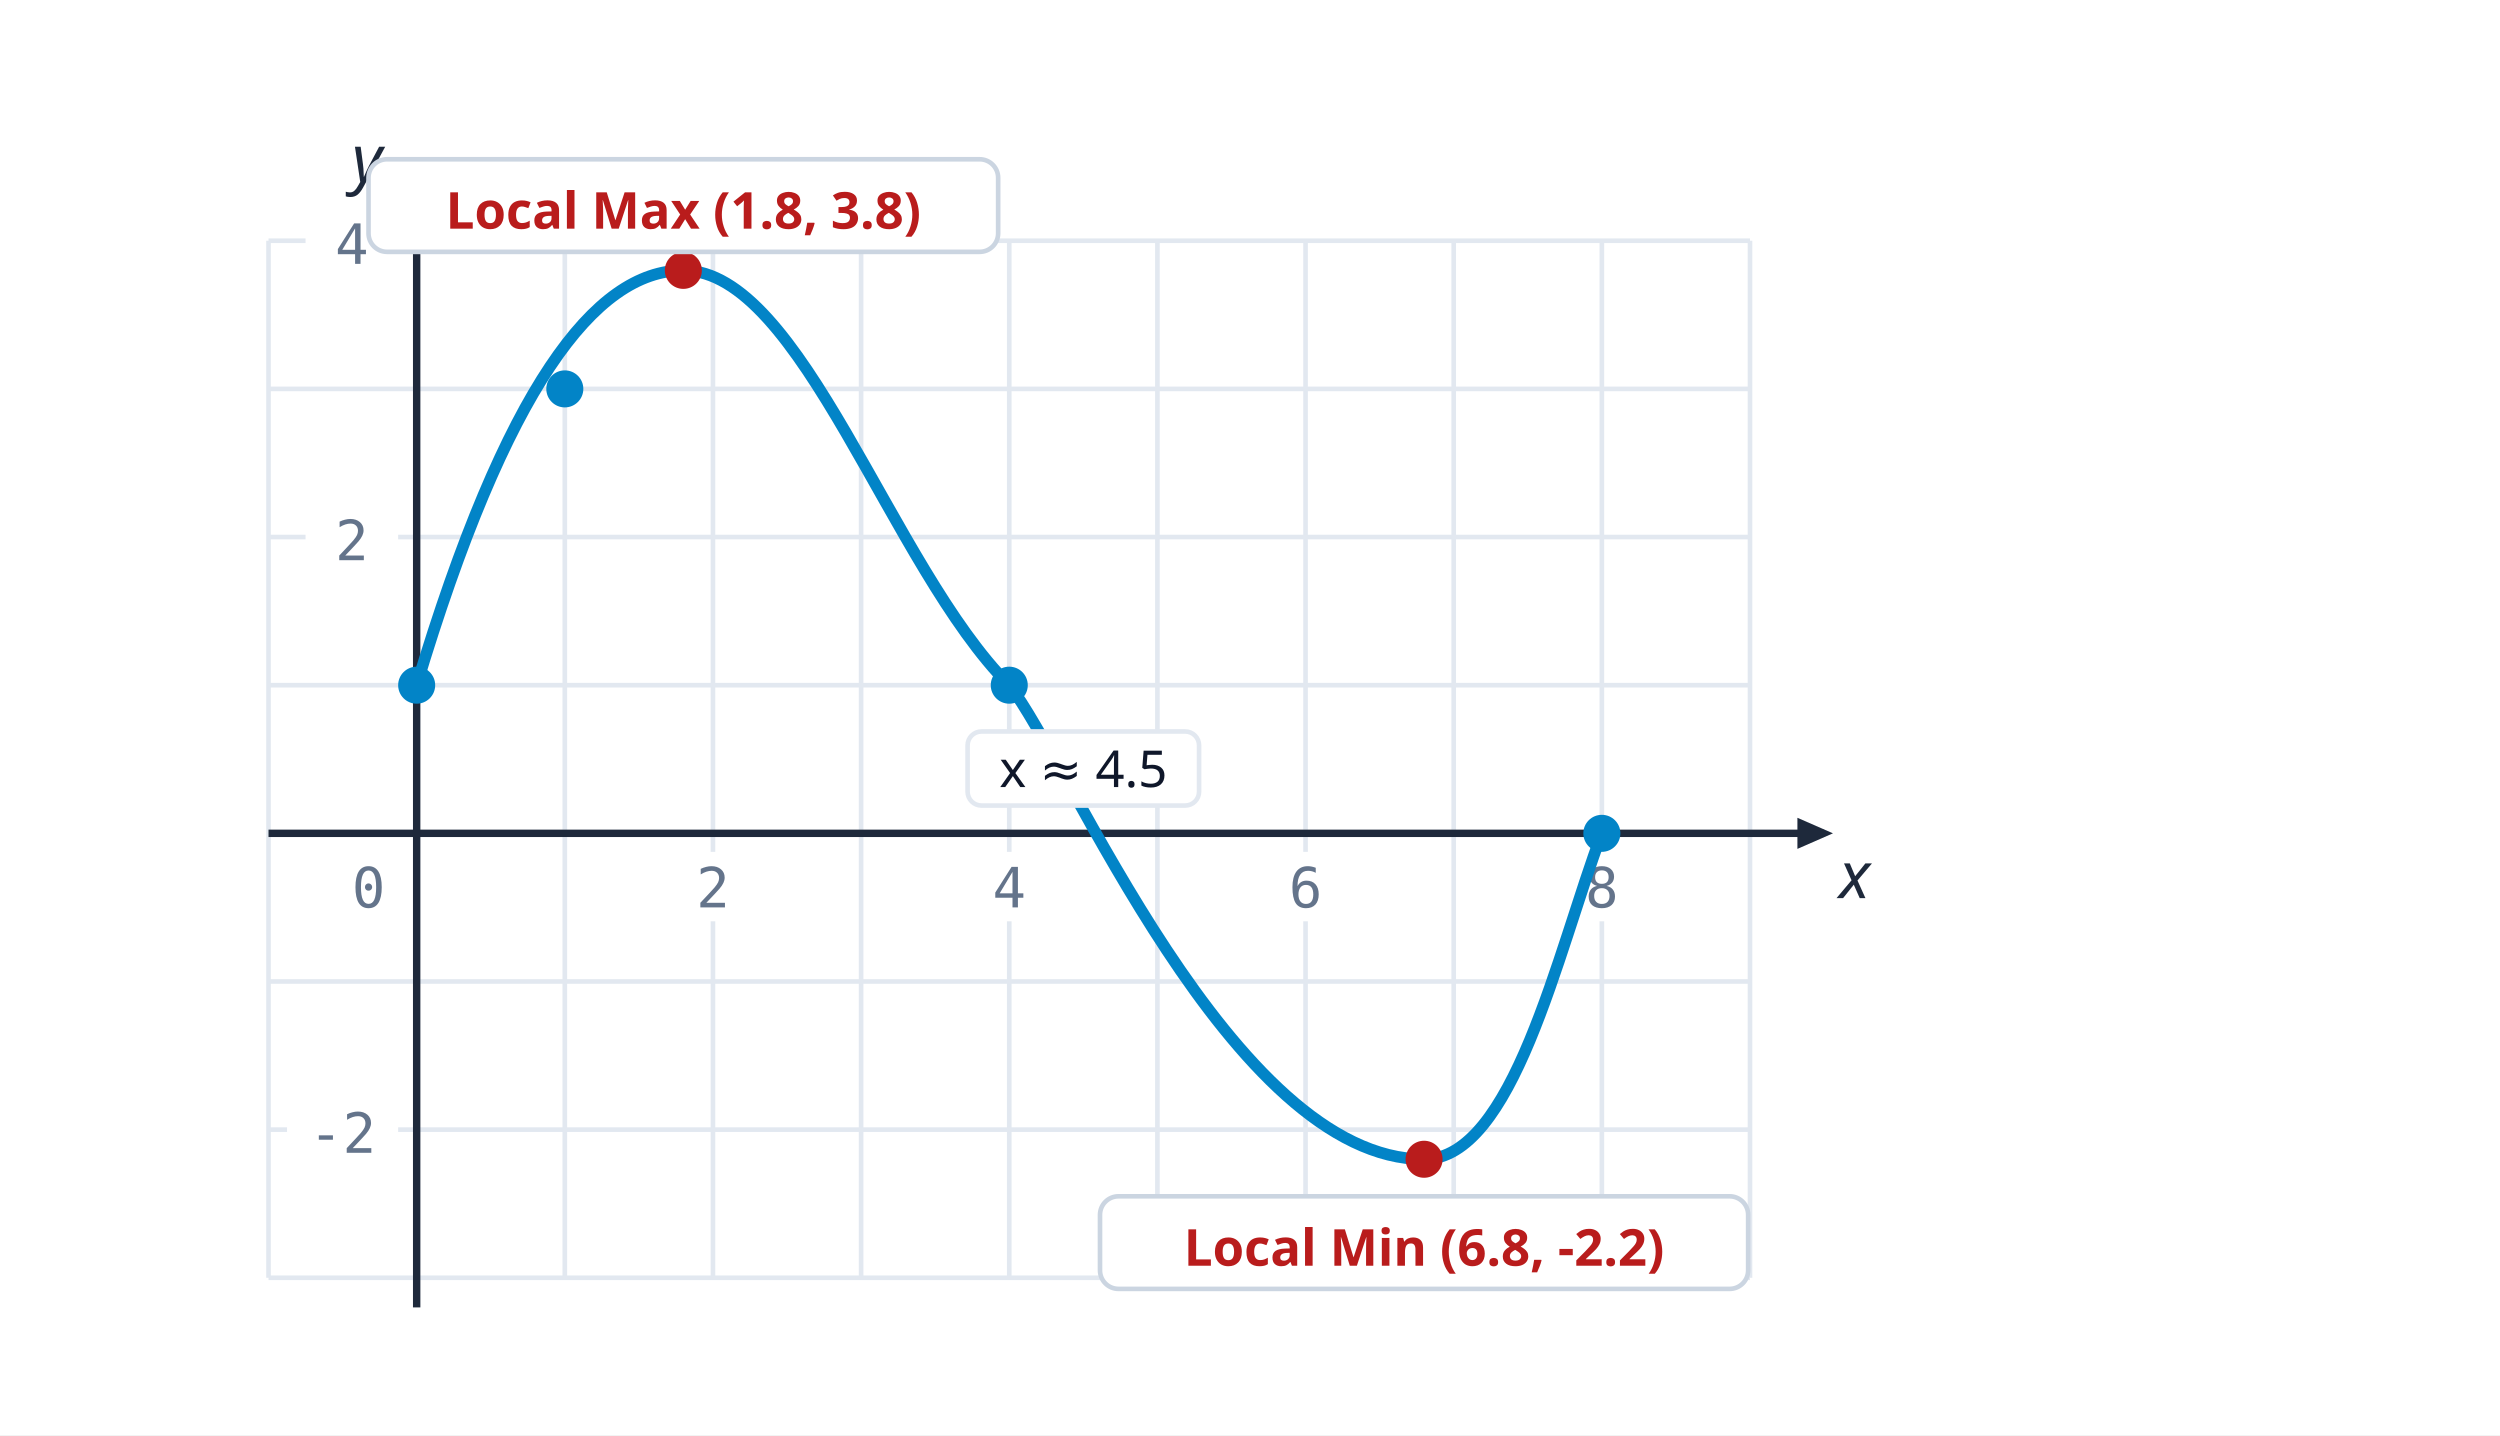
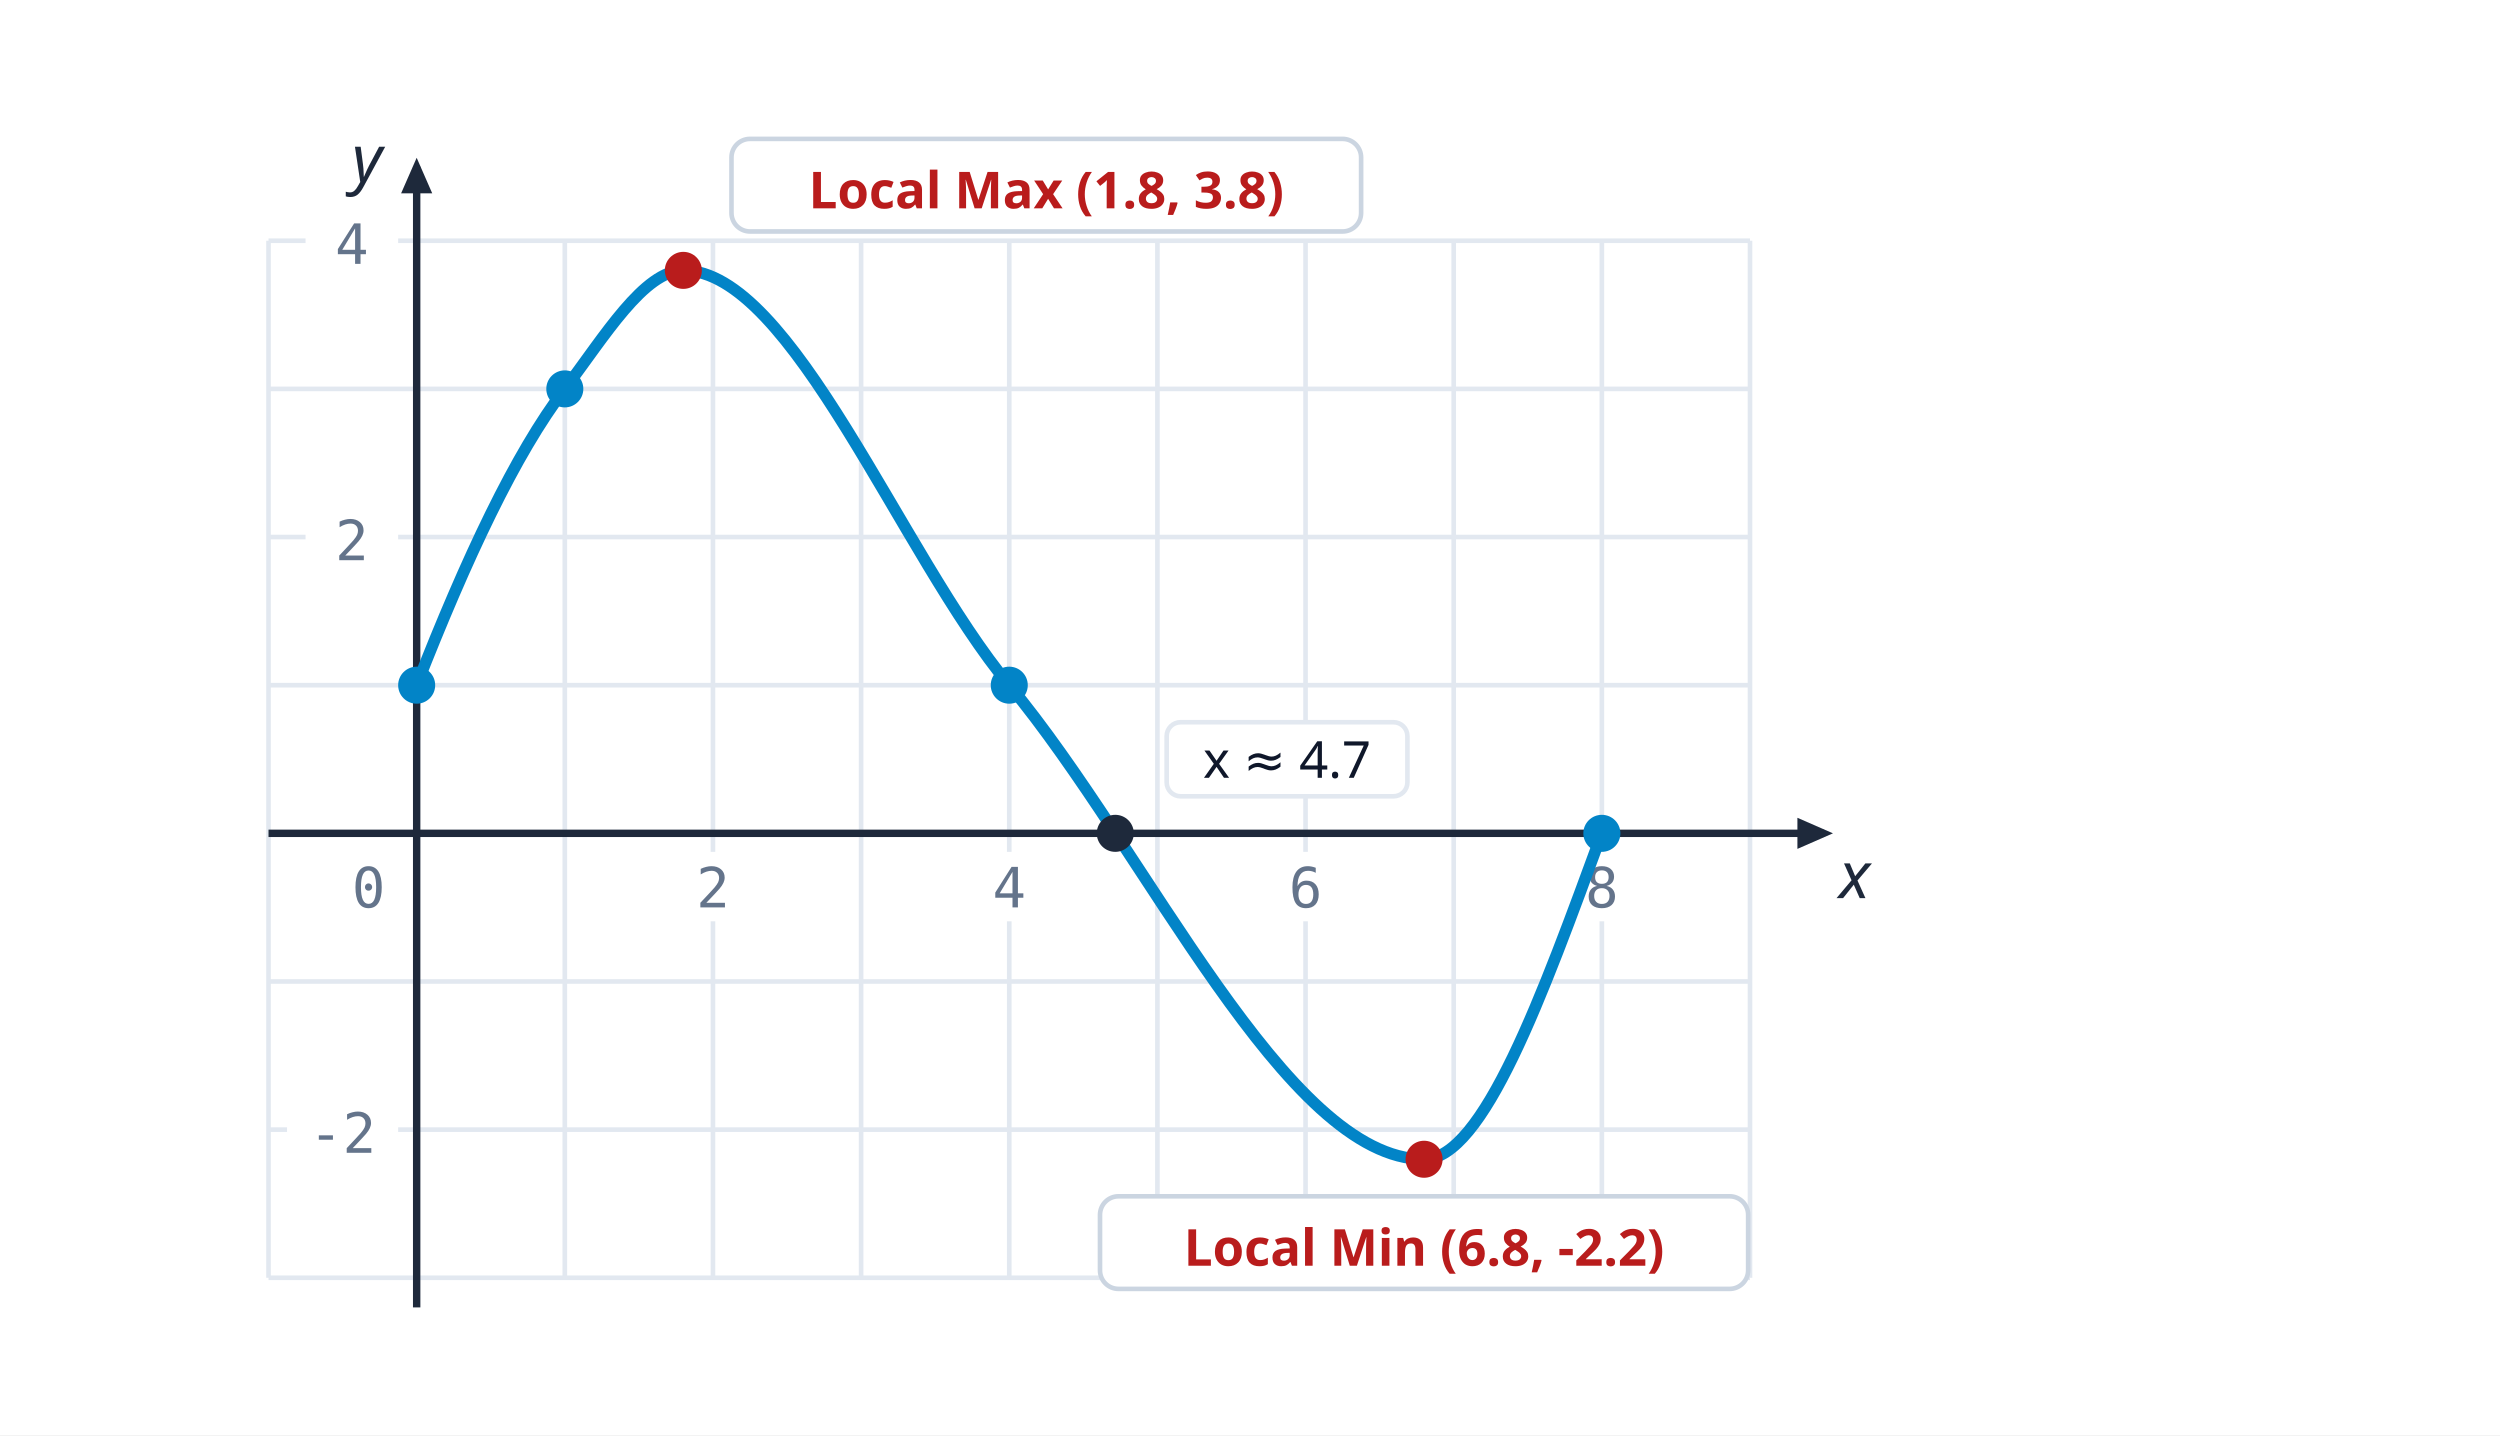
<svg xmlns="http://www.w3.org/2000/svg" viewBox="0 0 540 310" width="540" height="310" role="img" aria-labelledby="fig2-title fig2-desc" style="background-color: #ffffff; display: block; margin: 0 auto;">
  <rect x="0" y="0" width="540" height="310" fill="#ffffff" />
  <defs>
    <marker id="arrow" viewBox="0 0 10 10" refX="6" refY="5" markerWidth="6" markerHeight="6" orient="auto-start-reverse">
      <path d="M 0 1.5 L 8 5 L 0 8.5 z" fill="#1e293b" />
    </marker>
    <marker id="arrow-blue" viewBox="0 0 10 10" refX="6" refY="5" markerWidth="6" markerHeight="6" orient="auto-start-reverse">
      <path d="M 0 1.5 L 8 5 L 0 8.5 z" fill="#0284c7" />
    </marker>
  </defs>
  <line x1="58" y1="52" x2="58" y2="276" stroke="#e2e8f0" stroke-width="1" />
  <line x1="90" y1="52" x2="90" y2="276" stroke="#e2e8f0" stroke-width="1" />
  <line x1="122" y1="52" x2="122" y2="276" stroke="#e2e8f0" stroke-width="1" />
  <line x1="154" y1="52" x2="154" y2="276" stroke="#e2e8f0" stroke-width="1" />
  <line x1="186" y1="52" x2="186" y2="276" stroke="#e2e8f0" stroke-width="1" />
  <line x1="218" y1="52" x2="218" y2="276" stroke="#e2e8f0" stroke-width="1" />
  <line x1="250" y1="52" x2="250" y2="276" stroke="#e2e8f0" stroke-width="1" />
  <line x1="282" y1="52" x2="282" y2="276" stroke="#e2e8f0" stroke-width="1" />
  <line x1="314" y1="52" x2="314" y2="276" stroke="#e2e8f0" stroke-width="1" />
  <line x1="346" y1="52" x2="346" y2="276" stroke="#e2e8f0" stroke-width="1" />
  <line x1="378" y1="52" x2="378" y2="276" stroke="#e2e8f0" stroke-width="1" />
  <line x1="58" y1="276" x2="378" y2="276" stroke="#e2e8f0" stroke-width="1" />
  <line x1="58" y1="244" x2="378" y2="244" stroke="#e2e8f0" stroke-width="1" />
  <line x1="58" y1="212" x2="378" y2="212" stroke="#e2e8f0" stroke-width="1" />
  <line x1="58" y1="180" x2="378" y2="180" stroke="#e2e8f0" stroke-width="1" />
  <line x1="58" y1="148" x2="378" y2="148" stroke="#e2e8f0" stroke-width="1" />
  <line x1="58" y1="116" x2="378" y2="116" stroke="#e2e8f0" stroke-width="1" />
  <line x1="58" y1="84" x2="378" y2="84" stroke="#e2e8f0" stroke-width="1" />
  <line x1="58" y1="52" x2="378" y2="52" stroke="#e2e8f0" stroke-width="1" />
  <line x1="58" y1="180" x2="394.0" y2="180" stroke="#1e293b" stroke-width="1.6" marker-end="url(#arrow)" />
  <line x1="90" y1="282.4" x2="90" y2="36.0" stroke="#1e293b" stroke-width="1.6" marker-end="url(#arrow)" />
  <text x="397.2" y="194" font-family="Aptos, sans-serif" font-size="14" font-style="italic" fill="#1e293b">x</text>
  <text x="76" y="39.2" font-family="Aptos, sans-serif" font-size="14" font-style="italic" fill="#1e293b">y</text>
  <text x="76" y="196" font-family="'Cascadia Mono', monospace" font-size="12" fill="#64748b">0</text>
  <rect x="144" y="184" width="20" height="15" fill="#ffffff" />
  <text x="154" y="196" font-family="'Cascadia Mono', monospace" font-size="12" fill="#64748b" text-anchor="middle">2</text>
  <rect x="208" y="184" width="20" height="15" fill="#ffffff" />
  <text x="218" y="196" font-family="'Cascadia Mono', monospace" font-size="12" fill="#64748b" text-anchor="middle">4</text>
  <rect x="272" y="184" width="20" height="15" fill="#ffffff" />
  <text x="282" y="196" font-family="'Cascadia Mono', monospace" font-size="12" fill="#64748b" text-anchor="middle">6</text>
  <rect x="336" y="184" width="20" height="15" fill="#ffffff" />
  <text x="346" y="196" font-family="'Cascadia Mono', monospace" font-size="12" fill="#64748b" text-anchor="middle">8</text>
  <rect x="66" y="109" width="20" height="15" fill="#ffffff" />
  <text x="76" y="121" font-family="'Cascadia Mono', monospace" font-size="12" fill="#64748b" text-anchor="middle">2</text>
  <rect x="66" y="45" width="20" height="15" fill="#ffffff" />
  <text x="76" y="57" font-family="'Cascadia Mono', monospace" font-size="12" fill="#64748b" text-anchor="middle">4</text>
  <rect x="62" y="237" width="24" height="15" fill="#ffffff" />
  <text x="74" y="249" font-family="'Cascadia Mono', monospace" font-size="12" fill="#64748b" text-anchor="middle">-2</text>
-   <path d="M 90 148 C 109.2 84, 128.4 58.4, 147.6 58.4 C 173.2 58.4, 192.4 122.4, 218 148 C 230.8 164.0, 266.0 250.4, 307.6 250.4 C 326.8 250.4, 336.4 205.6, 346 180" fill="none" stroke="#0284c7" stroke-width="2.5" />
+   <path d="M 90.0 148.0 C 100.7 120.7, 111.3 98.0, 122.0 84.0 C 130.5 72.8, 139.1 58.4, 147.6 58.4 C 171.1 58.4, 194.5 119.7, 218.0 148.0 C 247.9 184.0, 277.7 250.4, 307.6 250.4 C 320.4 250.4, 333.2 214.9, 346.0 180.0" fill="none" stroke="#0284c7" stroke-width="2.5" />
  <circle cx="90" cy="148" r="4" fill="#0284c7" />
  <circle cx="122" cy="84" r="4" fill="#0284c7" />
  <circle cx="147.6" cy="58.4" r="4" fill="#b91c1c" />
  <circle cx="218" cy="148" r="4" fill="#0284c7" />
  <circle cx="307.6" cy="250.4" r="4" fill="#b91c1c" />
  <circle cx="346" cy="180" r="4" fill="#0284c7" />
-   <rect x="79.6" y="34.4" width="136" height="20" fill="#ffffff" stroke="#cbd5e1" stroke-width="1" rx="4" />
-   <text x="147.6" y="49.4" font-family="Aptos, sans-serif" font-size="11" font-weight="bold" fill="#b91c1c" text-anchor="middle">Local Max (1.8, 3.8)</text>
+   <rect x="158" y="30" width="136" height="20" fill="#ffffff" stroke="#cbd5e1" stroke-width="1" rx="4" />
+   <text x="226" y="45" font-family="Aptos, sans-serif" font-size="11" font-weight="bold" fill="#b91c1c" text-anchor="middle">Local Max (1.8, 3.8)</text>
  <rect x="237.6" y="258.4" width="140" height="20" fill="#ffffff" stroke="#cbd5e1" stroke-width="1" rx="4" />
  <text x="307.6" y="273.4" font-family="Aptos, sans-serif" font-size="11" font-weight="bold" fill="#b91c1c" text-anchor="middle">Local Min (6.8, -2.2)</text>
-   <rect x="209.0" y="158" width="50" height="16" fill="#ffffff" stroke="#e2e8f0" stroke-width="1" rx="3" />
-   <text x="234.0" y="170" font-family="Aptos, sans-serif" font-size="11" fill="#0f172a" text-anchor="middle">x ≈ 4.5</text>
+   <circle cx="240.9" cy="180" r="4" fill="#1e293b" />
+   <rect x="252" y="156" width="52" height="16" fill="#ffffff" stroke="#e2e8f0" stroke-width="1" rx="3" />
+   <text x="278" y="168" font-family="Aptos, sans-serif" font-size="11" fill="#0f172a" text-anchor="middle">x ≈ 4.7</text>
</svg>
